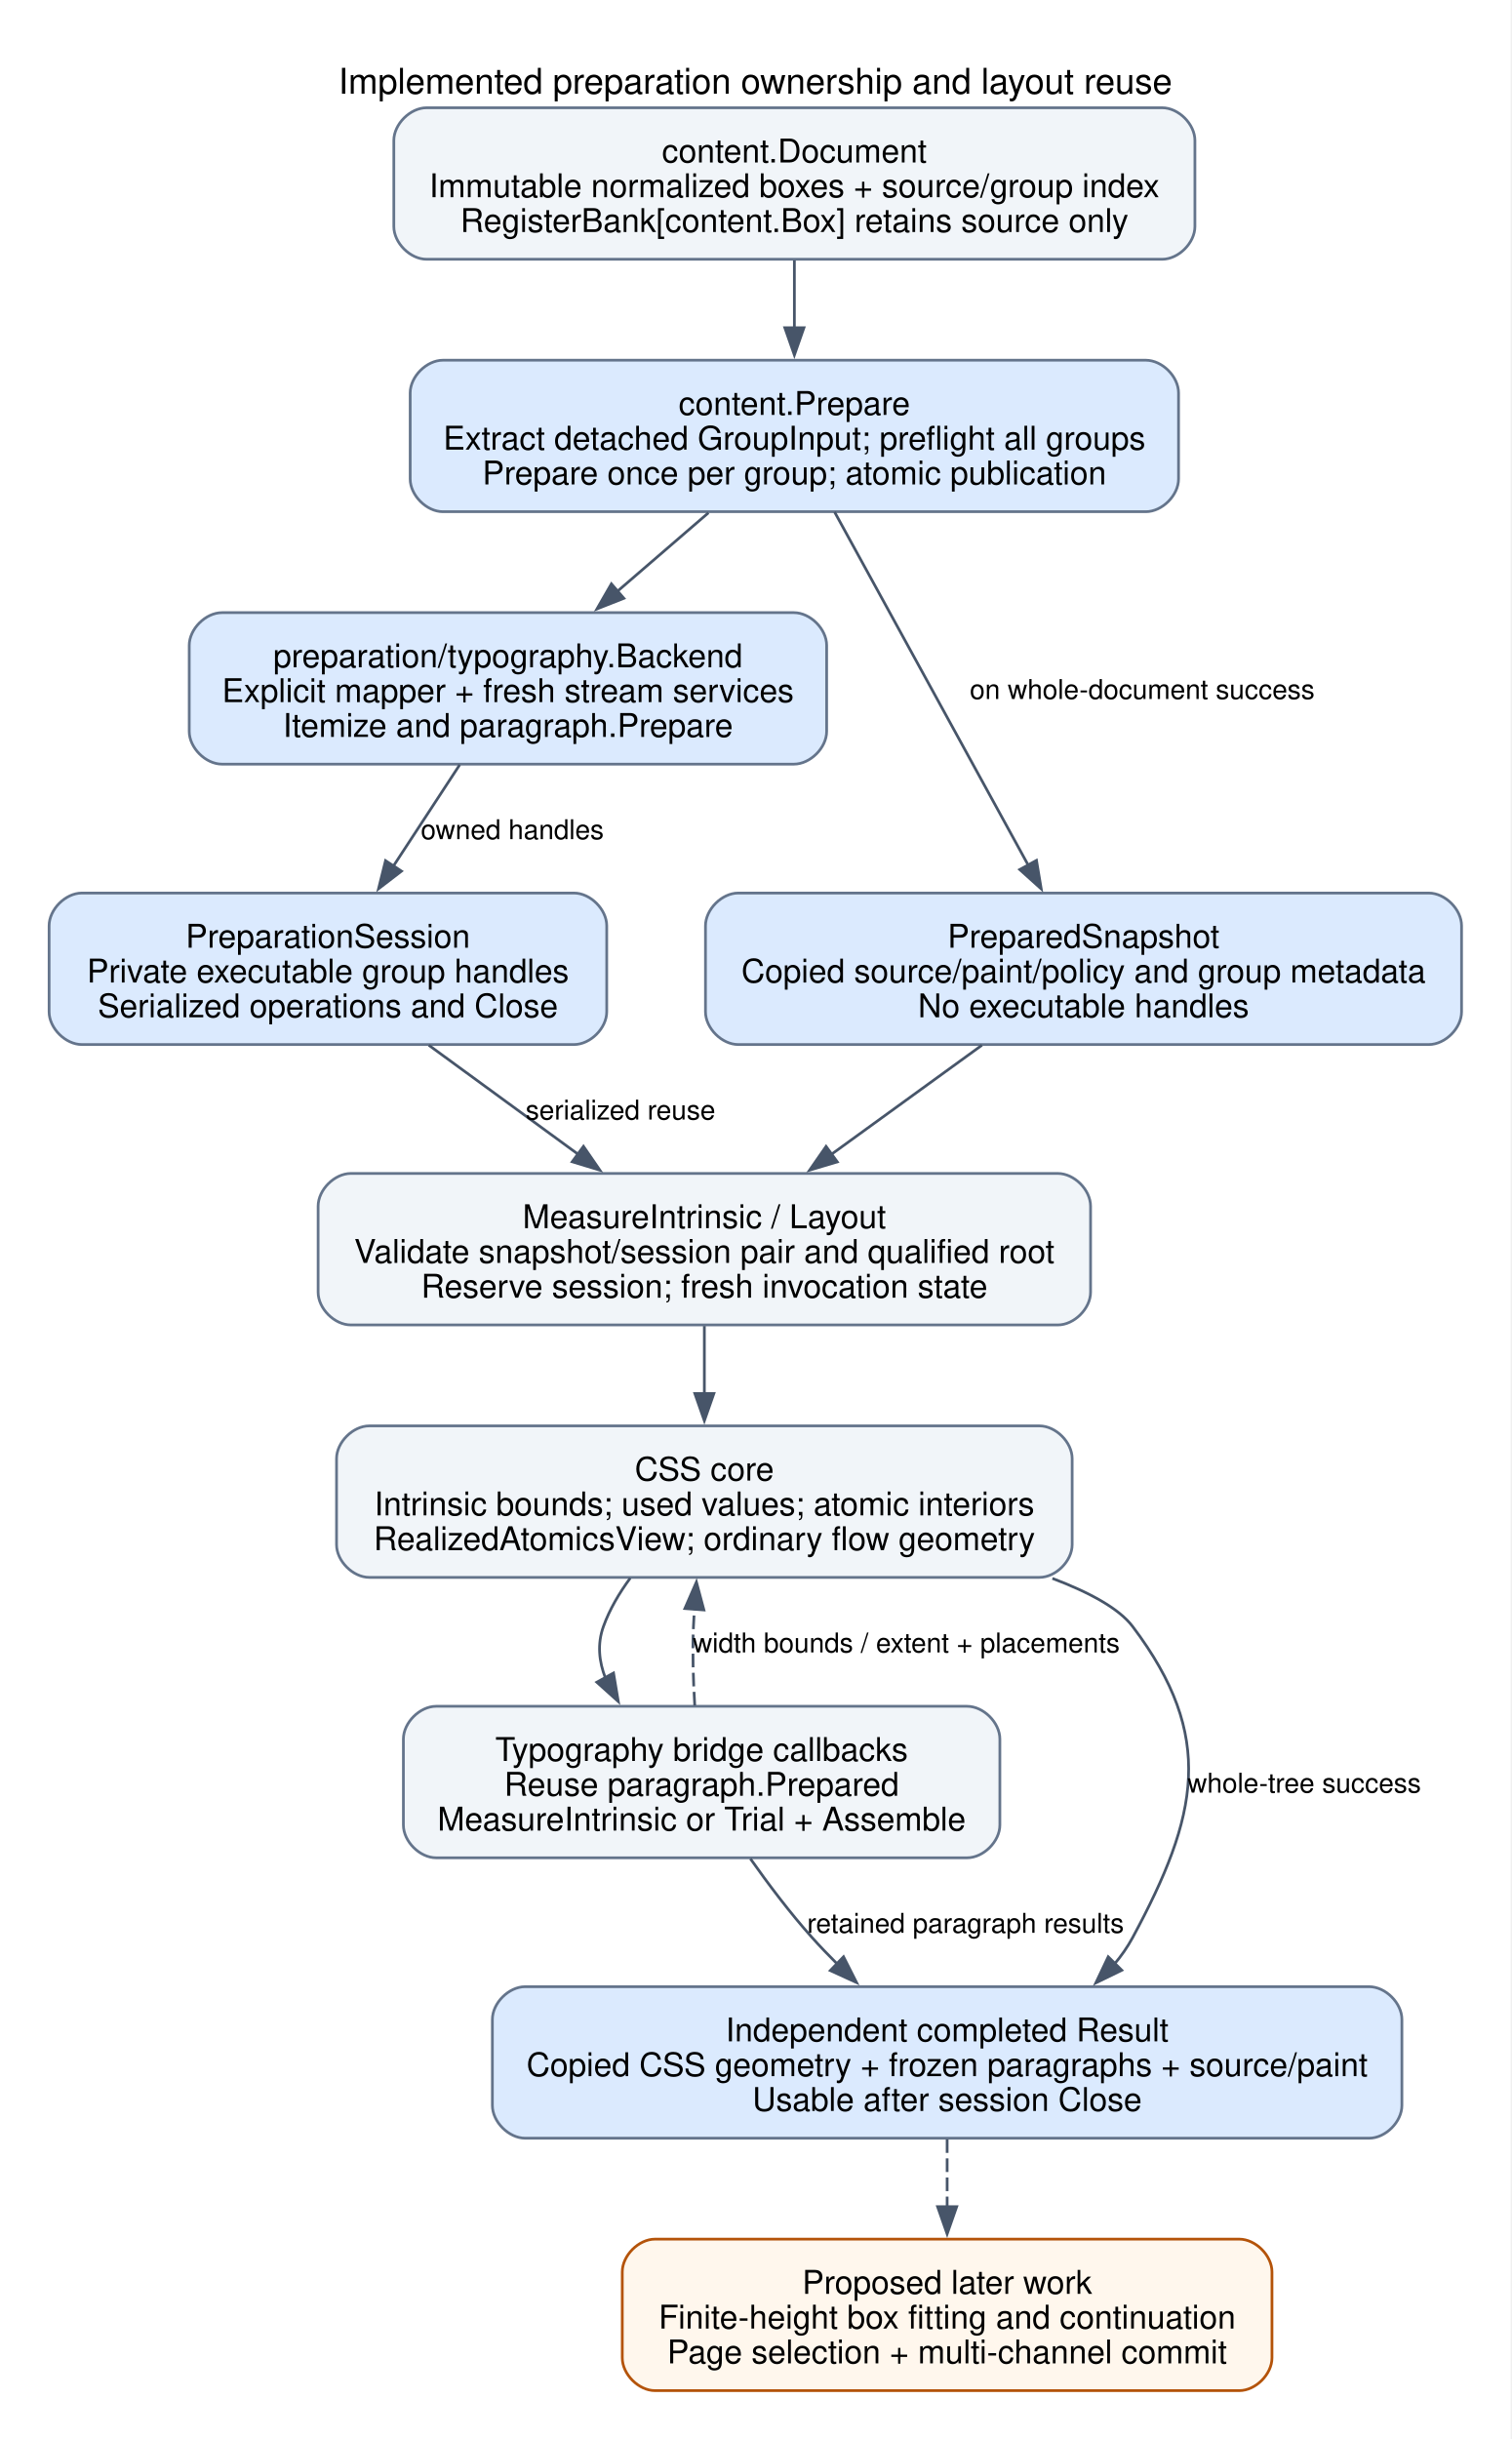
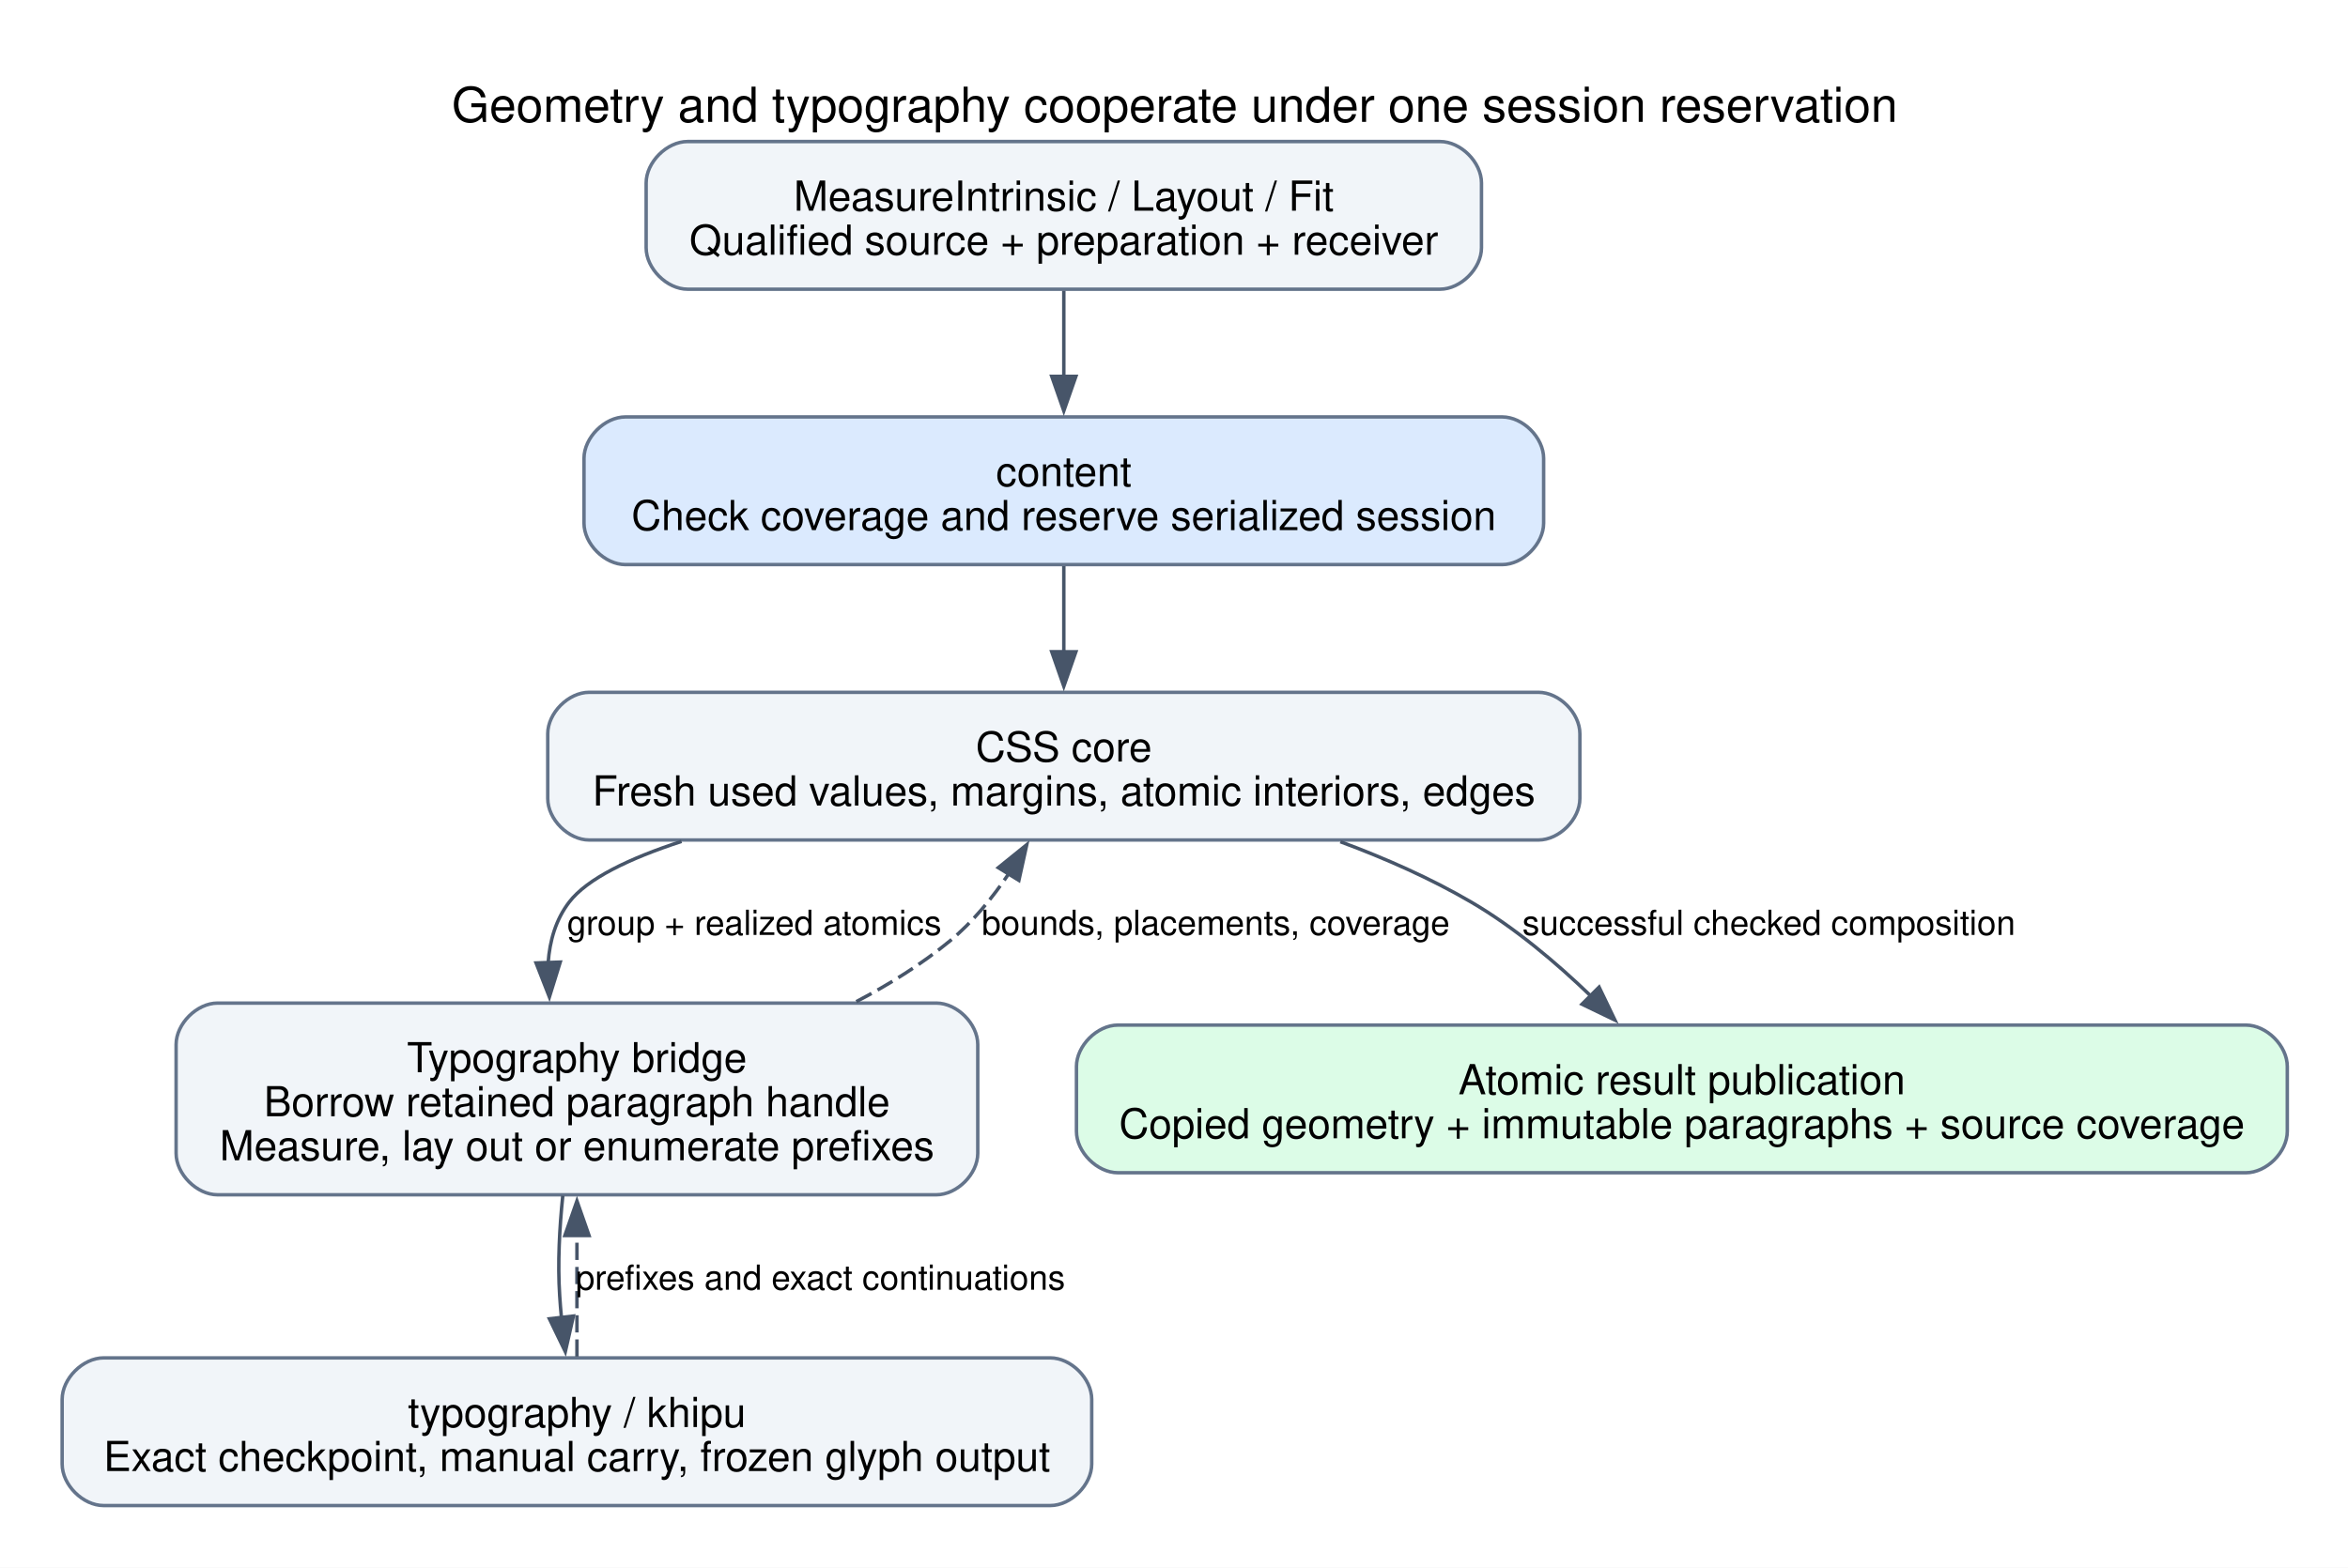
- <svg xmlns="http://www.w3.org/2000/svg" width="554pt" height="894pt" viewBox="0.00 0.00 554.00 894.00">
-   <g id="graph0" class="graph" transform="scale(1 1) rotate(0) translate(18 876.27)">
-     <polygon fill="white" stroke="none" points="-18,18 -18,-876.27 535.79,-876.27 535.79,18 -18,18" />
-     <text xml:space="preserve" text-anchor="middle" x="258.9" y="-841.92" font-family="Helvetica,sans-Serif" font-size="13.00">Implemented preparation ownership and layout reuse</text>
+ <svg xmlns="http://www.w3.org/2000/svg" width="680pt" height="454pt" viewBox="0.00 0.00 680.00 454.00">
+   <g id="graph0" class="graph" transform="scale(1 1) rotate(0) translate(18 436.15)">
+     <polygon fill="white" stroke="none" points="-18,18 -18,-436.15 662.42,-436.15 662.42,18 -18,18" />
+     <text xml:space="preserve" text-anchor="middle" x="322.21" y="-400.85" font-family="Helvetica,sans-Serif" font-size="14.00">Geometry and typography cooperate under one session reservation</text>
    <g id="node1" class="node">
-       <path fill="#f1f5f9" stroke="#64748b" d="M408.04,-836.77C408.04,-836.77 138.38,-836.77 138.38,-836.77 132.38,-836.77 126.37,-830.77 126.37,-824.77 126.37,-824.77 126.37,-793.24 126.37,-793.24 126.37,-787.24 132.37,-781.24 138.37,-781.24 138.37,-781.24 408.04,-781.24 408.04,-781.24 414.04,-781.24 420.04,-787.24 420.04,-793.24 420.04,-793.24 420.04,-824.77 420.04,-824.77 420.04,-830.77 414.04,-836.77 408.04,-836.77" />
-       <text xml:space="preserve" text-anchor="middle" x="273.21" y="-816.73" font-family="Helvetica,sans-Serif" font-size="12.00">content.Document</text>
-       <text xml:space="preserve" text-anchor="middle" x="273.21" y="-803.98" font-family="Helvetica,sans-Serif" font-size="12.00">Immutable normalized boxes + source/group index</text>
-       <text xml:space="preserve" text-anchor="middle" x="273.21" y="-791.23" font-family="Helvetica,sans-Serif" font-size="12.00">RegisterBank[content.Box] retains source only</text>
+       <path fill="#f1f5f9" stroke="#64748b" d="M399.05,-395.15C399.05,-395.15 181.13,-395.15 181.13,-395.15 175.13,-395.15 169.13,-389.15 169.13,-383.15 169.13,-383.15 169.13,-364.37 169.13,-364.37 169.13,-358.37 175.13,-352.37 181.13,-352.37 181.13,-352.37 399.05,-352.37 399.05,-352.37 405.05,-352.37 411.05,-358.37 411.05,-364.37 411.05,-364.37 411.05,-383.15 411.05,-383.15 411.05,-389.15 405.05,-395.15 399.05,-395.15" />
+       <text xml:space="preserve" text-anchor="middle" x="290.09" y="-375.11" font-family="Helvetica,sans-Serif" font-size="12.00">MeasureIntrinsic / Layout / Fit</text>
+       <text xml:space="preserve" text-anchor="middle" x="290.09" y="-362.36" font-family="Helvetica,sans-Serif" font-size="12.00">Qualified source + preparation + receiver</text>
    </g>
    <g id="node2" class="node">
-       <path fill="#dbeafe" stroke="#64748b" d="M402.04,-744.24C402.04,-744.24 144.38,-744.24 144.38,-744.24 138.38,-744.24 132.37,-738.24 132.37,-732.24 132.37,-732.24 132.37,-700.71 132.37,-700.71 132.37,-694.71 138.37,-688.71 144.37,-688.71 144.37,-688.71 402.04,-688.71 402.04,-688.71 408.04,-688.71 414.04,-694.71 414.04,-700.71 414.04,-700.71 414.04,-732.24 414.04,-732.24 414.04,-738.24 408.04,-744.24 402.04,-744.24" />
-       <text xml:space="preserve" text-anchor="middle" x="273.21" y="-724.2" font-family="Helvetica,sans-Serif" font-size="12.00">content.Prepare</text>
-       <text xml:space="preserve" text-anchor="middle" x="273.21" y="-711.45" font-family="Helvetica,sans-Serif" font-size="12.00">Extract detached GroupInput; preflight all groups</text>
-       <text xml:space="preserve" text-anchor="middle" x="273.21" y="-698.7" font-family="Helvetica,sans-Serif" font-size="12.00">Prepare once per group; atomic publication</text>
+       <path fill="#dbeafe" stroke="#64748b" d="M417.05,-315.37C417.05,-315.37 163.12,-315.37 163.12,-315.37 157.12,-315.37 151.13,-309.37 151.13,-303.37 151.13,-303.37 151.13,-284.59 151.13,-284.59 151.13,-278.59 157.13,-272.59 163.13,-272.59 163.13,-272.59 417.05,-272.59 417.05,-272.59 423.05,-272.59 429.05,-278.59 429.05,-284.59 429.05,-284.59 429.05,-303.37 429.05,-303.37 429.05,-309.37 423.05,-315.37 417.05,-315.37" />
+       <text xml:space="preserve" text-anchor="middle" x="290.09" y="-295.33" font-family="Helvetica,sans-Serif" font-size="12.00">content</text>
+       <text xml:space="preserve" text-anchor="middle" x="290.09" y="-282.58" font-family="Helvetica,sans-Serif" font-size="12.00">Check coverage and reserve serialized session</text>
    </g>
    <g id="edge1" class="edge">
-       <path fill="none" stroke="#475569" d="M273.21,-780.84C273.21,-773.06 273.21,-764.41 273.21,-756.08" />
-       <polygon fill="#475569" stroke="#475569" points="276.71,-756.13 273.21,-746.13 269.71,-756.13 276.71,-756.13" />
+       <path fill="none" stroke="#475569" d="M290.09,-351.92C290.09,-344.27 290.09,-335.43 290.09,-327.03" />
+       <polygon fill="#475569" stroke="#475569" points="293.59,-327.12 290.09,-317.12 286.59,-327.13 293.59,-327.12" />
    </g>
    <g id="node3" class="node">
-       <path fill="#dbeafe" stroke="#64748b" d="M273.04,-651.71C273.04,-651.71 63.37,-651.71 63.37,-651.71 57.38,-651.71 51.37,-645.71 51.37,-639.71 51.37,-639.71 51.37,-608.18 51.37,-608.18 51.37,-602.18 57.37,-596.18 63.37,-596.18 63.37,-596.18 273.04,-596.18 273.04,-596.18 279.04,-596.18 285.04,-602.18 285.04,-608.18 285.04,-608.18 285.04,-639.71 285.04,-639.71 285.04,-645.71 279.04,-651.71 273.04,-651.71" />
-       <text xml:space="preserve" text-anchor="middle" x="168.21" y="-631.67" font-family="Helvetica,sans-Serif" font-size="12.00">preparation/typography.Backend</text>
-       <text xml:space="preserve" text-anchor="middle" x="168.21" y="-618.92" font-family="Helvetica,sans-Serif" font-size="12.00">Explicit mapper + fresh stream services</text>
-       <text xml:space="preserve" text-anchor="middle" x="168.21" y="-606.17" font-family="Helvetica,sans-Serif" font-size="12.00">Itemize and paragraph.Prepare</text>
+       <path fill="#f1f5f9" stroke="#64748b" d="M427.55,-235.59C427.55,-235.59 152.62,-235.59 152.62,-235.59 146.62,-235.59 140.63,-229.59 140.63,-223.59 140.63,-223.59 140.63,-204.81 140.63,-204.81 140.63,-198.81 146.63,-192.81 152.63,-192.81 152.63,-192.81 427.55,-192.81 427.55,-192.81 433.55,-192.81 439.55,-198.81 439.55,-204.81 439.55,-204.81 439.55,-223.59 439.55,-223.59 439.55,-229.59 433.55,-235.59 427.55,-235.59" />
+       <text xml:space="preserve" text-anchor="middle" x="290.09" y="-215.55" font-family="Helvetica,sans-Serif" font-size="12.00">CSS core</text>
+       <text xml:space="preserve" text-anchor="middle" x="290.09" y="-202.8" font-family="Helvetica,sans-Serif" font-size="12.00">Fresh used values, margins, atomic interiors, edges</text>
    </g>
    <g id="edge2" class="edge">
-       <path fill="none" stroke="#475569" d="M241.71,-688.31C231.22,-679.27 219.4,-669.08 208.35,-659.55" />
-       <polygon fill="#475569" stroke="#475569" points="210.7,-656.96 200.84,-653.08 206.13,-662.26 210.7,-656.96" />
+       <path fill="none" stroke="#475569" d="M290.09,-272.14C290.09,-264.49 290.09,-255.65 290.09,-247.25" />
+       <polygon fill="#475569" stroke="#475569" points="293.59,-247.34 290.09,-237.34 286.59,-247.35 293.59,-247.34" />
    </g>
    <g id="node4" class="node">
-       <path fill="#dbeafe" stroke="#64748b" d="M505.79,-548.93C505.79,-548.93 252.62,-548.93 252.62,-548.93 246.62,-548.93 240.62,-542.93 240.62,-536.93 240.62,-536.93 240.62,-505.4 240.62,-505.4 240.62,-499.4 246.62,-493.4 252.62,-493.4 252.62,-493.4 505.79,-493.4 505.79,-493.4 511.79,-493.4 517.79,-499.4 517.79,-505.4 517.79,-505.4 517.79,-536.93 517.79,-536.93 517.79,-542.93 511.79,-548.93 505.79,-548.93" />
-       <text xml:space="preserve" text-anchor="middle" x="379.21" y="-528.89" font-family="Helvetica,sans-Serif" font-size="12.00">PreparedSnapshot</text>
-       <text xml:space="preserve" text-anchor="middle" x="379.21" y="-516.14" font-family="Helvetica,sans-Serif" font-size="12.00">Copied source/paint/policy and group metadata</text>
-       <text xml:space="preserve" text-anchor="middle" x="379.21" y="-503.39" font-family="Helvetica,sans-Serif" font-size="12.00">No executable handles</text>
+       <path fill="#f1f5f9" stroke="#64748b" d="M253.17,-145.56C253.17,-145.56 45,-145.56 45,-145.56 39,-145.56 33,-139.56 33,-133.56 33,-133.56 33,-102.03 33,-102.03 33,-96.03 39,-90.03 45,-90.03 45,-90.03 253.17,-90.03 253.17,-90.03 259.17,-90.03 265.17,-96.03 265.17,-102.03 265.17,-102.03 265.17,-133.56 265.17,-133.56 265.17,-139.56 259.17,-145.56 253.17,-145.56" />
+       <text xml:space="preserve" text-anchor="middle" x="149.09" y="-125.52" font-family="Helvetica,sans-Serif" font-size="12.00">Typography bridge</text>
+       <text xml:space="preserve" text-anchor="middle" x="149.09" y="-112.77" font-family="Helvetica,sans-Serif" font-size="12.00">Borrow retained paragraph handle</text>
+       <text xml:space="preserve" text-anchor="middle" x="149.09" y="-100.02" font-family="Helvetica,sans-Serif" font-size="12.00">Measure, lay out or enumerate prefixes</text>
    </g>
    <g id="edge3" class="edge">
-       <path fill="none" stroke="#475569" d="M287.95,-688.6C306.49,-654.79 338.4,-596.59 359.15,-558.75" />
-       <polygon fill="#475569" stroke="#475569" points="361.96,-560.9 363.7,-550.45 355.82,-557.54 361.96,-560.9" />
-       <text xml:space="preserve" text-anchor="middle" x="400.73" y="-620.07" font-family="Helvetica,sans-Serif" font-size="10.00">on whole-document success</text>
+       <path fill="none" stroke="#475569" d="M179.38,-192.4C164.22,-187.46 152.05,-181.6 146.84,-174.81 142.95,-169.74 141.2,-163.59 140.75,-157.25" />
+       <polygon fill="#475569" stroke="#475569" points="144.25,-157.44 141.11,-147.32 137.25,-157.19 144.25,-157.44" />
+       <text xml:space="preserve" text-anchor="middle" x="200.46" y="-165.31" font-family="Helvetica,sans-Serif" font-size="10.00">group + realized atomics</text>
+     </g>
+     <g id="node6" class="node">
+       <path fill="#dcfce7" stroke="#64748b" d="M632.42,-139.19C632.42,-139.19 305.75,-139.19 305.75,-139.19 299.75,-139.19 293.75,-133.19 293.75,-127.19 293.75,-127.19 293.75,-108.41 293.75,-108.41 293.75,-102.41 299.75,-96.41 305.75,-96.41 305.75,-96.41 632.42,-96.41 632.42,-96.41 638.42,-96.41 644.42,-102.41 644.42,-108.41 644.42,-108.41 644.42,-127.19 644.42,-127.19 644.42,-133.19 638.42,-139.19 632.42,-139.19" />
+       <text xml:space="preserve" text-anchor="middle" x="469.09" y="-119.15" font-family="Helvetica,sans-Serif" font-size="12.00">Atomic result publication</text>
+       <text xml:space="preserve" text-anchor="middle" x="469.09" y="-106.4" font-family="Helvetica,sans-Serif" font-size="12.00">Copied geometry + immutable paragraphs + source coverage</text>
+     </g>
+     <g id="edge7" class="edge">
+       <path fill="none" stroke="#475569" d="M370.18,-192.31C383.27,-187.46 396.37,-181.66 408.09,-174.81 420.6,-167.5 432.71,-157.27 442.8,-147.54" />
+       <polygon fill="#475569" stroke="#475569" points="445.11,-150.19 449.7,-140.64 440.15,-145.24 445.11,-150.19" />
+       <text xml:space="preserve" text-anchor="middle" x="494.28" y="-165.31" font-family="Helvetica,sans-Serif" font-size="10.00">successful checked composition</text>
+     </g>
+     <g id="edge6" class="edge">
+       <path fill="none" stroke="#475569" stroke-dasharray="5,2" d="M230,-145.99C239.64,-151.03 248.94,-156.85 257.09,-163.56 263.68,-168.98 269.45,-176.07 274.24,-183.18" />
+       <polygon fill="#475569" stroke="#475569" points="271.12,-184.79 279.36,-191.45 277.08,-181.11 271.12,-184.79" />
+       <text xml:space="preserve" text-anchor="middle" x="334.09" y="-165.31" font-family="Helvetica,sans-Serif" font-size="10.00">bounds, placements, coverage</text>
    </g>
    <g id="node5" class="node">
-       <path fill="#dbeafe" stroke="#64748b" d="M192.42,-548.93C192.42,-548.93 12,-548.93 12,-548.93 6,-548.93 0,-542.93 0,-536.93 0,-536.93 0,-505.4 0,-505.4 0,-499.4 6,-493.4 12,-493.4 12,-493.4 192.42,-493.4 192.42,-493.4 198.42,-493.4 204.42,-499.4 204.42,-505.4 204.42,-505.4 204.42,-536.93 204.42,-536.93 204.42,-542.93 198.42,-548.93 192.42,-548.93" />
-       <text xml:space="preserve" text-anchor="middle" x="102.21" y="-528.89" font-family="Helvetica,sans-Serif" font-size="12.00">PreparationSession</text>
-       <text xml:space="preserve" text-anchor="middle" x="102.21" y="-516.14" font-family="Helvetica,sans-Serif" font-size="12.00">Private executable group handles</text>
-       <text xml:space="preserve" text-anchor="middle" x="102.21" y="-503.39" font-family="Helvetica,sans-Serif" font-size="12.00">Serialized operations and Close</text>
+       <path fill="#f1f5f9" stroke="#64748b" d="M286.17,-42.78C286.17,-42.78 12,-42.78 12,-42.78 6,-42.78 0,-36.78 0,-30.78 0,-30.78 0,-12 0,-12 0,-6 6,0 12,0 12,0 286.17,0 286.17,0 292.17,0 298.17,-6 298.17,-12 298.17,-12 298.17,-30.78 298.17,-30.78 298.17,-36.78 292.17,-42.78 286.17,-42.78" />
+       <text xml:space="preserve" text-anchor="middle" x="149.09" y="-22.74" font-family="Helvetica,sans-Serif" font-size="12.00">typography / khipu</text>
+       <text xml:space="preserve" text-anchor="middle" x="149.09" y="-9.99" font-family="Helvetica,sans-Serif" font-size="12.00">Exact checkpoint, manual carry, frozen glyph output</text>
    </g>
    <g id="edge4" class="edge">
-       <path fill="none" stroke="#475569" d="M150.52,-595.94C143.05,-584.53 134.23,-571.06 126.19,-558.78" />
-       <polygon fill="#475569" stroke="#475569" points="129.18,-556.96 120.77,-550.51 123.33,-560.8 129.18,-556.96" />
-       <text xml:space="preserve" text-anchor="middle" x="169.81" y="-568.68" font-family="Helvetica,sans-Serif" font-size="10.00">owned handles</text>
-     </g>
-     <g id="node6" class="node">
-       <path fill="#f1f5f9" stroke="#64748b" d="M369.79,-446.15C369.79,-446.15 110.62,-446.15 110.62,-446.15 104.62,-446.15 98.62,-440.15 98.62,-434.15 98.62,-434.15 98.62,-402.62 98.62,-402.62 98.62,-396.62 104.62,-390.62 110.62,-390.62 110.62,-390.62 369.79,-390.62 369.79,-390.62 375.79,-390.62 381.79,-396.62 381.79,-402.62 381.79,-402.62 381.79,-434.15 381.79,-434.15 381.79,-440.15 375.79,-446.15 369.79,-446.15" />
-       <text xml:space="preserve" text-anchor="middle" x="240.21" y="-426.11" font-family="Helvetica,sans-Serif" font-size="12.00">MeasureIntrinsic / Layout</text>
-       <text xml:space="preserve" text-anchor="middle" x="240.21" y="-413.36" font-family="Helvetica,sans-Serif" font-size="12.00">Validate snapshot/session pair and qualified root</text>
-       <text xml:space="preserve" text-anchor="middle" x="240.21" y="-400.61" font-family="Helvetica,sans-Serif" font-size="12.00">Reserve session; fresh invocation state</text>
+       <path fill="none" stroke="#475569" d="M144.99,-89.75C144.04,-80.56 143.47,-70.23 144.09,-60.78 144.22,-58.71 144.39,-56.58 144.6,-54.43" />
+       <polygon fill="#475569" stroke="#475569" points="148.07,-54.9 145.72,-44.57 141.11,-54.11 148.07,-54.9" />
    </g>
    <g id="edge5" class="edge">
-       <path fill="none" stroke="#475569" d="M341.96,-493.16C324.98,-480.84 304.69,-466.14 286.72,-453.11" />
-       <polygon fill="#475569" stroke="#475569" points="288.94,-450.39 278.79,-447.36 284.83,-456.06 288.94,-450.39" />
-     </g>
-     <g id="edge6" class="edge">
-       <path fill="none" stroke="#475569" d="M139.19,-493.16C156.05,-480.84 176.19,-466.14 194.03,-453.11" />
-       <polygon fill="#475569" stroke="#475569" points="195.89,-456.08 201.9,-447.36 191.76,-450.43 195.89,-456.08" />
-       <text xml:space="preserve" text-anchor="middle" x="209.47" y="-465.9" font-family="Helvetica,sans-Serif" font-size="10.00">serialized reuse</text>
-     </g>
-     <g id="node7" class="node">
-       <path fill="#f1f5f9" stroke="#64748b" d="M363.04,-353.62C363.04,-353.62 117.38,-353.62 117.38,-353.62 111.38,-353.62 105.37,-347.62 105.37,-341.62 105.37,-341.62 105.37,-310.09 105.37,-310.09 105.37,-304.09 111.37,-298.09 117.37,-298.09 117.37,-298.09 363.04,-298.09 363.04,-298.09 369.04,-298.09 375.04,-304.09 375.04,-310.09 375.04,-310.09 375.04,-341.62 375.04,-341.62 375.04,-347.62 369.04,-353.62 363.04,-353.62" />
-       <text xml:space="preserve" text-anchor="middle" x="240.21" y="-333.58" font-family="Helvetica,sans-Serif" font-size="12.00">CSS core</text>
-       <text xml:space="preserve" text-anchor="middle" x="240.21" y="-320.83" font-family="Helvetica,sans-Serif" font-size="12.00">Intrinsic bounds; used values; atomic interiors</text>
-       <text xml:space="preserve" text-anchor="middle" x="240.21" y="-308.08" font-family="Helvetica,sans-Serif" font-size="12.00">RealizedAtomicsView; ordinary flow geometry</text>
-     </g>
-     <g id="edge7" class="edge">
-       <path fill="none" stroke="#475569" d="M240.21,-390.22C240.21,-382.44 240.21,-373.79 240.21,-365.46" />
-       <polygon fill="#475569" stroke="#475569" points="243.71,-365.51 240.21,-355.51 236.71,-365.51 243.71,-365.51" />
-     </g>
-     <g id="node8" class="node">
-       <path fill="#f1f5f9" stroke="#64748b" d="M336.54,-250.84C336.54,-250.84 141.88,-250.84 141.88,-250.84 135.88,-250.84 129.88,-244.84 129.88,-238.84 129.88,-238.84 129.88,-207.31 129.88,-207.31 129.88,-201.31 135.88,-195.31 141.88,-195.31 141.88,-195.31 336.54,-195.31 336.54,-195.31 342.54,-195.31 348.54,-201.31 348.54,-207.31 348.54,-207.31 348.54,-238.84 348.54,-238.84 348.54,-244.84 342.54,-250.84 336.54,-250.84" />
-       <text xml:space="preserve" text-anchor="middle" x="239.21" y="-230.8" font-family="Helvetica,sans-Serif" font-size="12.00">Typography bridge callbacks</text>
-       <text xml:space="preserve" text-anchor="middle" x="239.21" y="-218.05" font-family="Helvetica,sans-Serif" font-size="12.00">Reuse paragraph.Prepared</text>
-       <text xml:space="preserve" text-anchor="middle" x="239.21" y="-205.3" font-family="Helvetica,sans-Serif" font-size="12.00">MeasureIntrinsic or Trial + Assemble</text>
-     </g>
-     <g id="edge8" class="edge">
-       <path fill="none" stroke="#475569" d="M213.04,-297.83C209.01,-292.36 205.46,-286.35 203.21,-280.09 200.9,-273.68 201.57,-267.25 203.96,-261.15" />
-       <polygon fill="#475569" stroke="#475569" points="206.91,-263.04 208.66,-252.59 200.78,-259.67 206.91,-263.04" />
-     </g>
-     <g id="node9" class="node">
-       <path fill="#dbeafe" stroke="#64748b" d="M483.92,-148.06C483.92,-148.06 174.5,-148.06 174.5,-148.06 168.5,-148.06 162.5,-142.06 162.5,-136.06 162.5,-136.06 162.5,-104.53 162.5,-104.53 162.5,-98.53 168.5,-92.53 174.5,-92.53 174.5,-92.53 483.92,-92.53 483.92,-92.53 489.92,-92.53 495.92,-98.53 495.92,-104.53 495.92,-104.53 495.92,-136.06 495.92,-136.06 495.92,-142.06 489.92,-148.06 483.92,-148.06" />
-       <text xml:space="preserve" text-anchor="middle" x="329.21" y="-128.02" font-family="Helvetica,sans-Serif" font-size="12.00">Independent completed Result</text>
-       <text xml:space="preserve" text-anchor="middle" x="329.21" y="-115.27" font-family="Helvetica,sans-Serif" font-size="12.00">Copied CSS geometry + frozen paragraphs + source/paint</text>
-       <text xml:space="preserve" text-anchor="middle" x="329.21" y="-102.52" font-family="Helvetica,sans-Serif" font-size="12.00">Usable after session Close</text>
-     </g>
-     <g id="edge10" class="edge">
-       <path fill="none" stroke="#475569" d="M367.8,-297.72C381.49,-292.54 392.26,-286.65 397.21,-280.09 427.74,-239.64 421.25,-210.67 397.21,-166.06 395.34,-162.6 393.08,-159.36 390.52,-156.33" />
-       <polygon fill="#475569" stroke="#475569" points="393.23,-154.09 383.71,-149.45 388.26,-159.02 393.23,-154.09" />
-       <text xml:space="preserve" text-anchor="middle" x="460.12" y="-219.2" font-family="Helvetica,sans-Serif" font-size="10.00">whole-tree success</text>
-     </g>
-     <g id="edge9" class="edge">
-       <path fill="none" stroke="#475569" stroke-dasharray="5,2" d="M236.69,-251.14C236.12,-260.33 235.79,-270.65 236.21,-280.09 236.3,-282.16 236.42,-284.29 236.55,-286.43" />
-       <polygon fill="#475569" stroke="#475569" points="233.06,-286.67 237.3,-296.39 240.04,-286.15 233.06,-286.67" />
-       <text xml:space="preserve" text-anchor="middle" x="314.21" y="-270.59" font-family="Helvetica,sans-Serif" font-size="10.00">width bounds / extent + placements</text>
-     </g>
-     <g id="edge11" class="edge">
-       <path fill="none" stroke="#475569" d="M257.08,-194.98C263.77,-185.5 271.7,-175 279.71,-166.06 282.63,-162.8 285.76,-159.54 288.98,-156.33" />
-       <polygon fill="#475569" stroke="#475569" points="291.23,-159.03 296.01,-149.58 286.37,-153.98 291.23,-159.03" />
-       <text xml:space="preserve" text-anchor="middle" x="335.96" y="-167.81" font-family="Helvetica,sans-Serif" font-size="10.00">retained paragraph results</text>
-     </g>
-     <g id="node10" class="node">
-       <path fill="#fff7ed" stroke="#b45309" d="M436.29,-55.53C436.29,-55.53 222.12,-55.53 222.12,-55.53 216.12,-55.53 210.12,-49.53 210.12,-43.53 210.12,-43.53 210.12,-12 210.12,-12 210.12,-6 216.12,0 222.12,0 222.12,0 436.29,0 436.29,0 442.29,0 448.29,-6 448.29,-12 448.29,-12 448.29,-43.53 448.29,-43.53 448.29,-49.53 442.29,-55.53 436.29,-55.53" />
-       <text xml:space="preserve" text-anchor="middle" x="329.21" y="-35.49" font-family="Helvetica,sans-Serif" font-size="12.00">Proposed later work</text>
-       <text xml:space="preserve" text-anchor="middle" x="329.21" y="-22.74" font-family="Helvetica,sans-Serif" font-size="12.00">Finite-height box fitting and continuation</text>
-       <text xml:space="preserve" text-anchor="middle" x="329.21" y="-9.99" font-family="Helvetica,sans-Serif" font-size="12.00">Page selection + multi-channel commit</text>
-     </g>
-     <g id="edge12" class="edge">
-       <path fill="none" stroke="#475569" stroke-dasharray="5,2" d="M329.21,-92.13C329.21,-84.35 329.21,-75.7 329.21,-67.37" />
-       <polygon fill="#475569" stroke="#475569" points="332.71,-67.42 329.21,-57.42 325.71,-67.42 332.71,-67.42" />
+       <path fill="none" stroke="#475569" stroke-dasharray="5,2" d="M149.09,-43.14C149.09,-53.52 149.09,-66.42 149.09,-78.51" />
+       <polygon fill="#475569" stroke="#475569" points="145.59,-78.23 149.09,-88.23 152.59,-78.23 145.59,-78.23" />
+       <text xml:space="preserve" text-anchor="middle" x="219.59" y="-62.53" font-family="Helvetica,sans-Serif" font-size="10.00">prefixes and exact continuations</text>
    </g>
  </g>
</svg>
